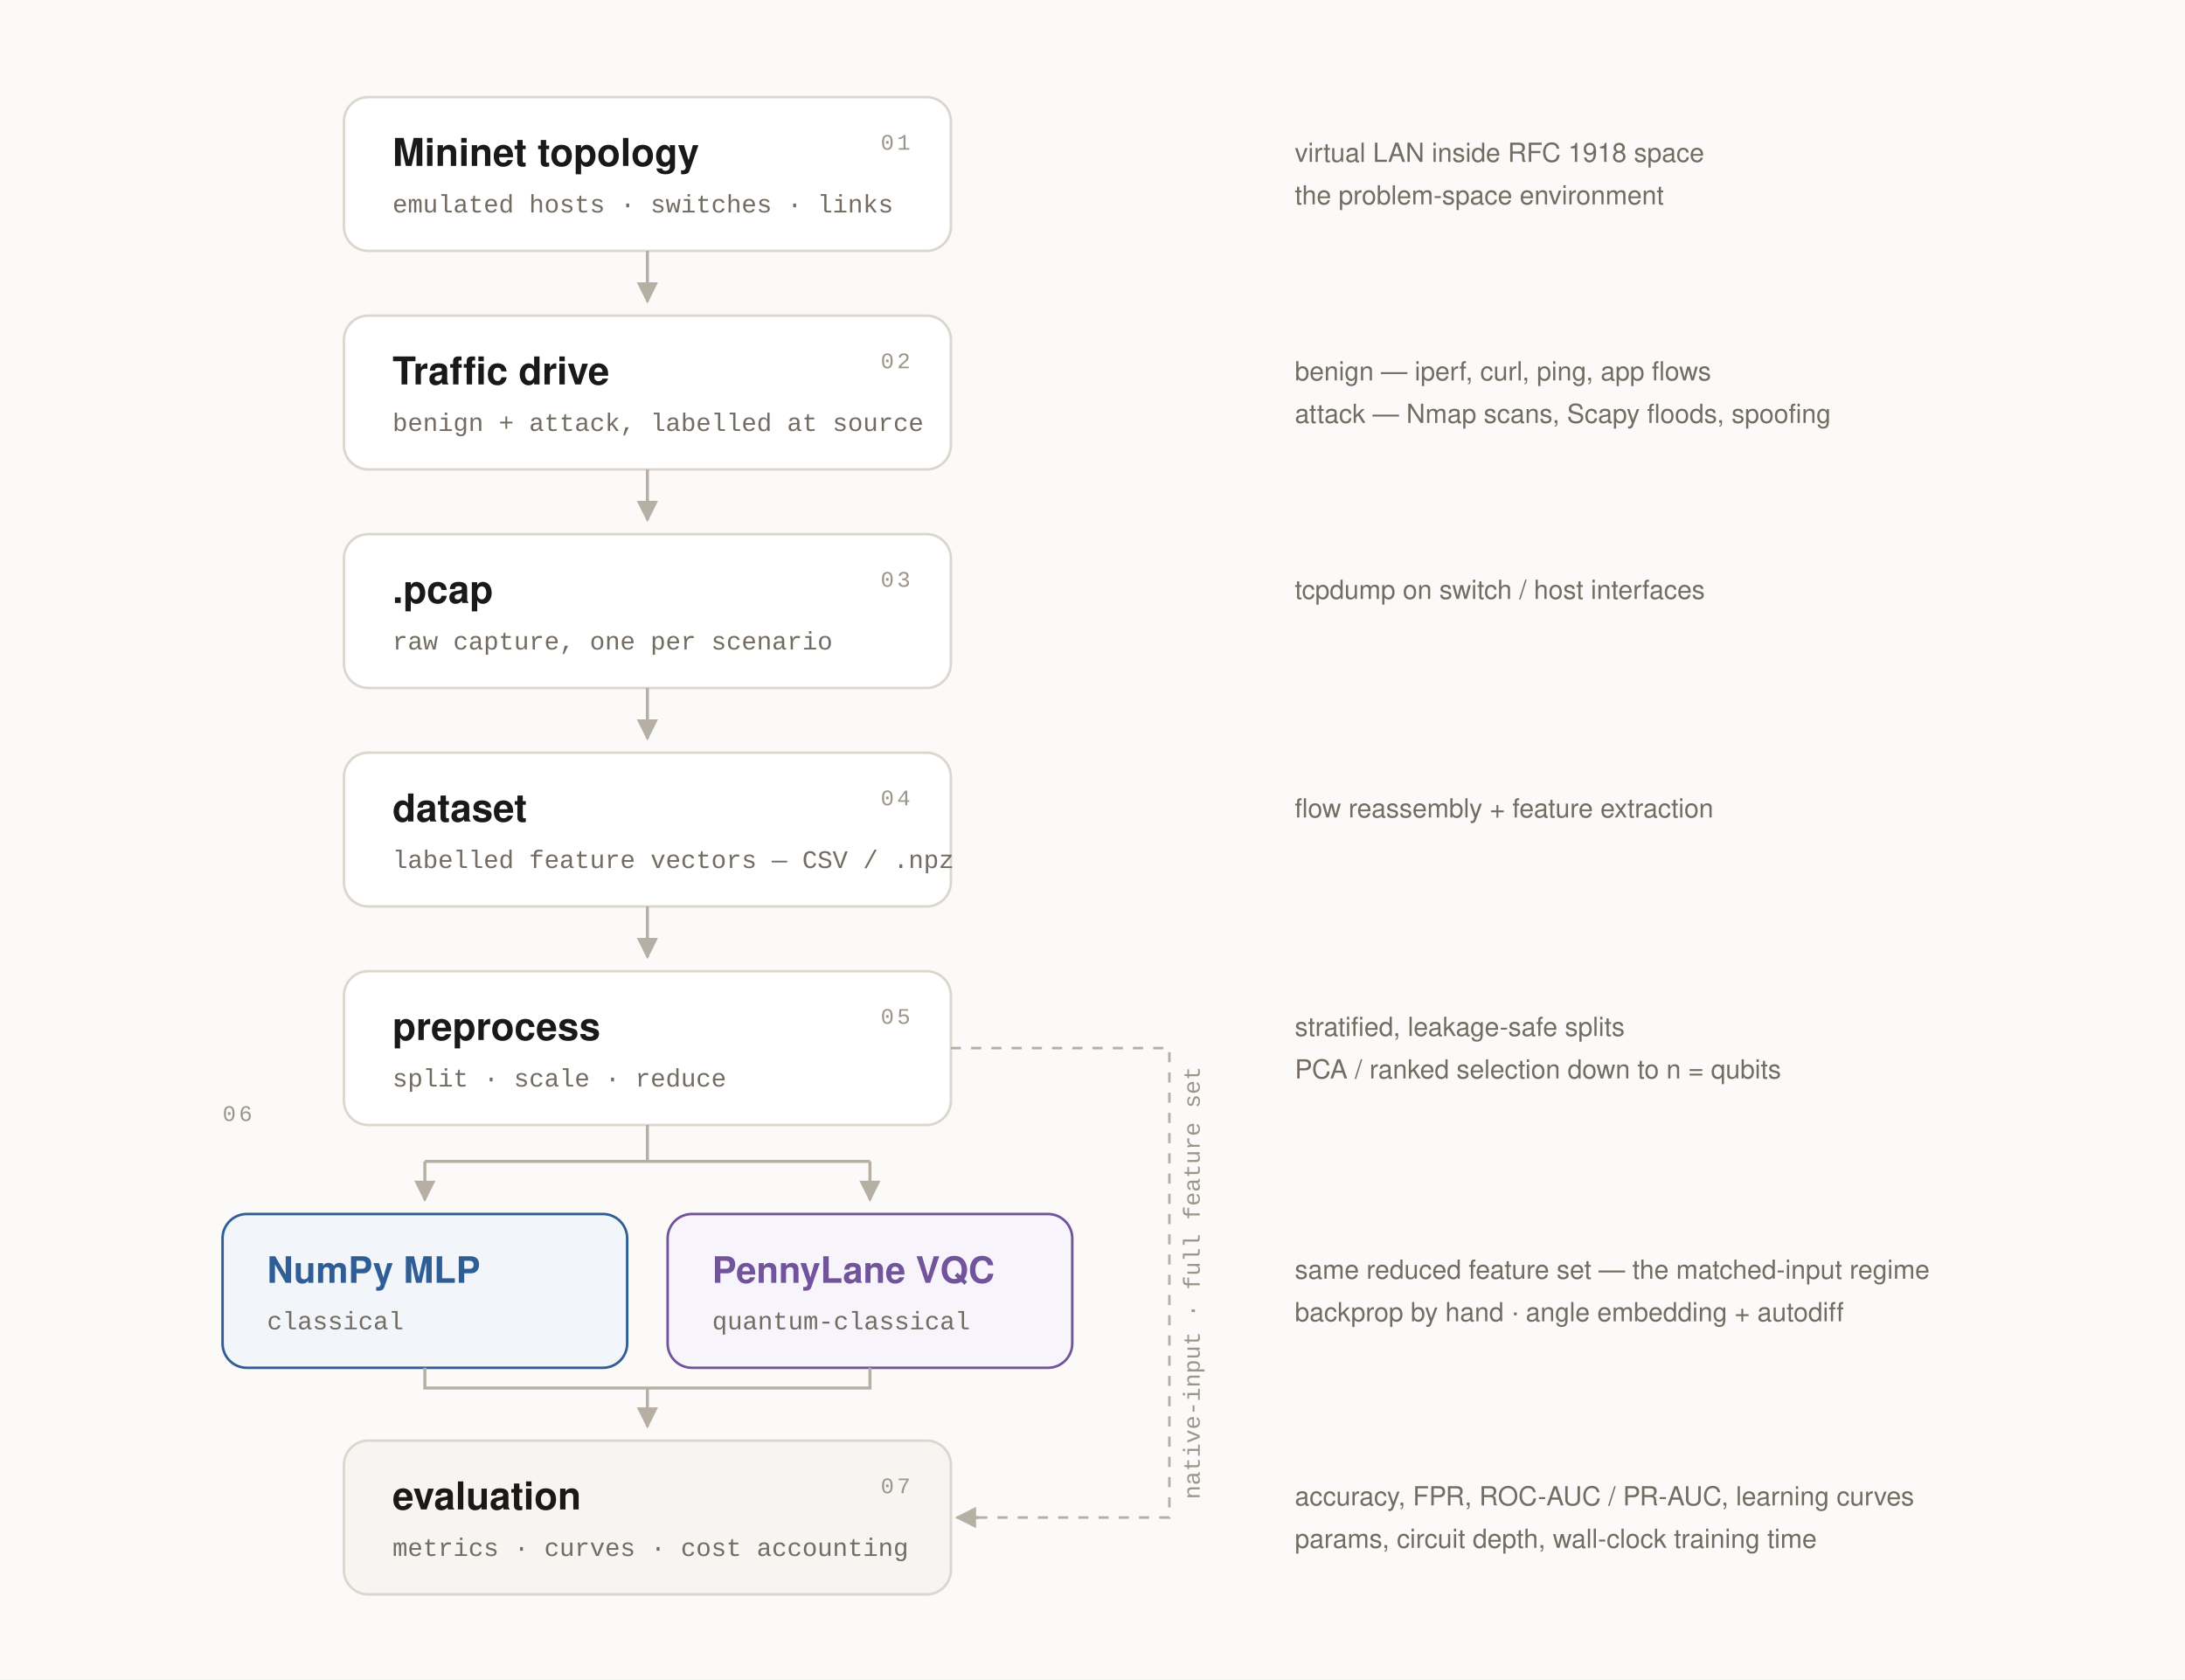
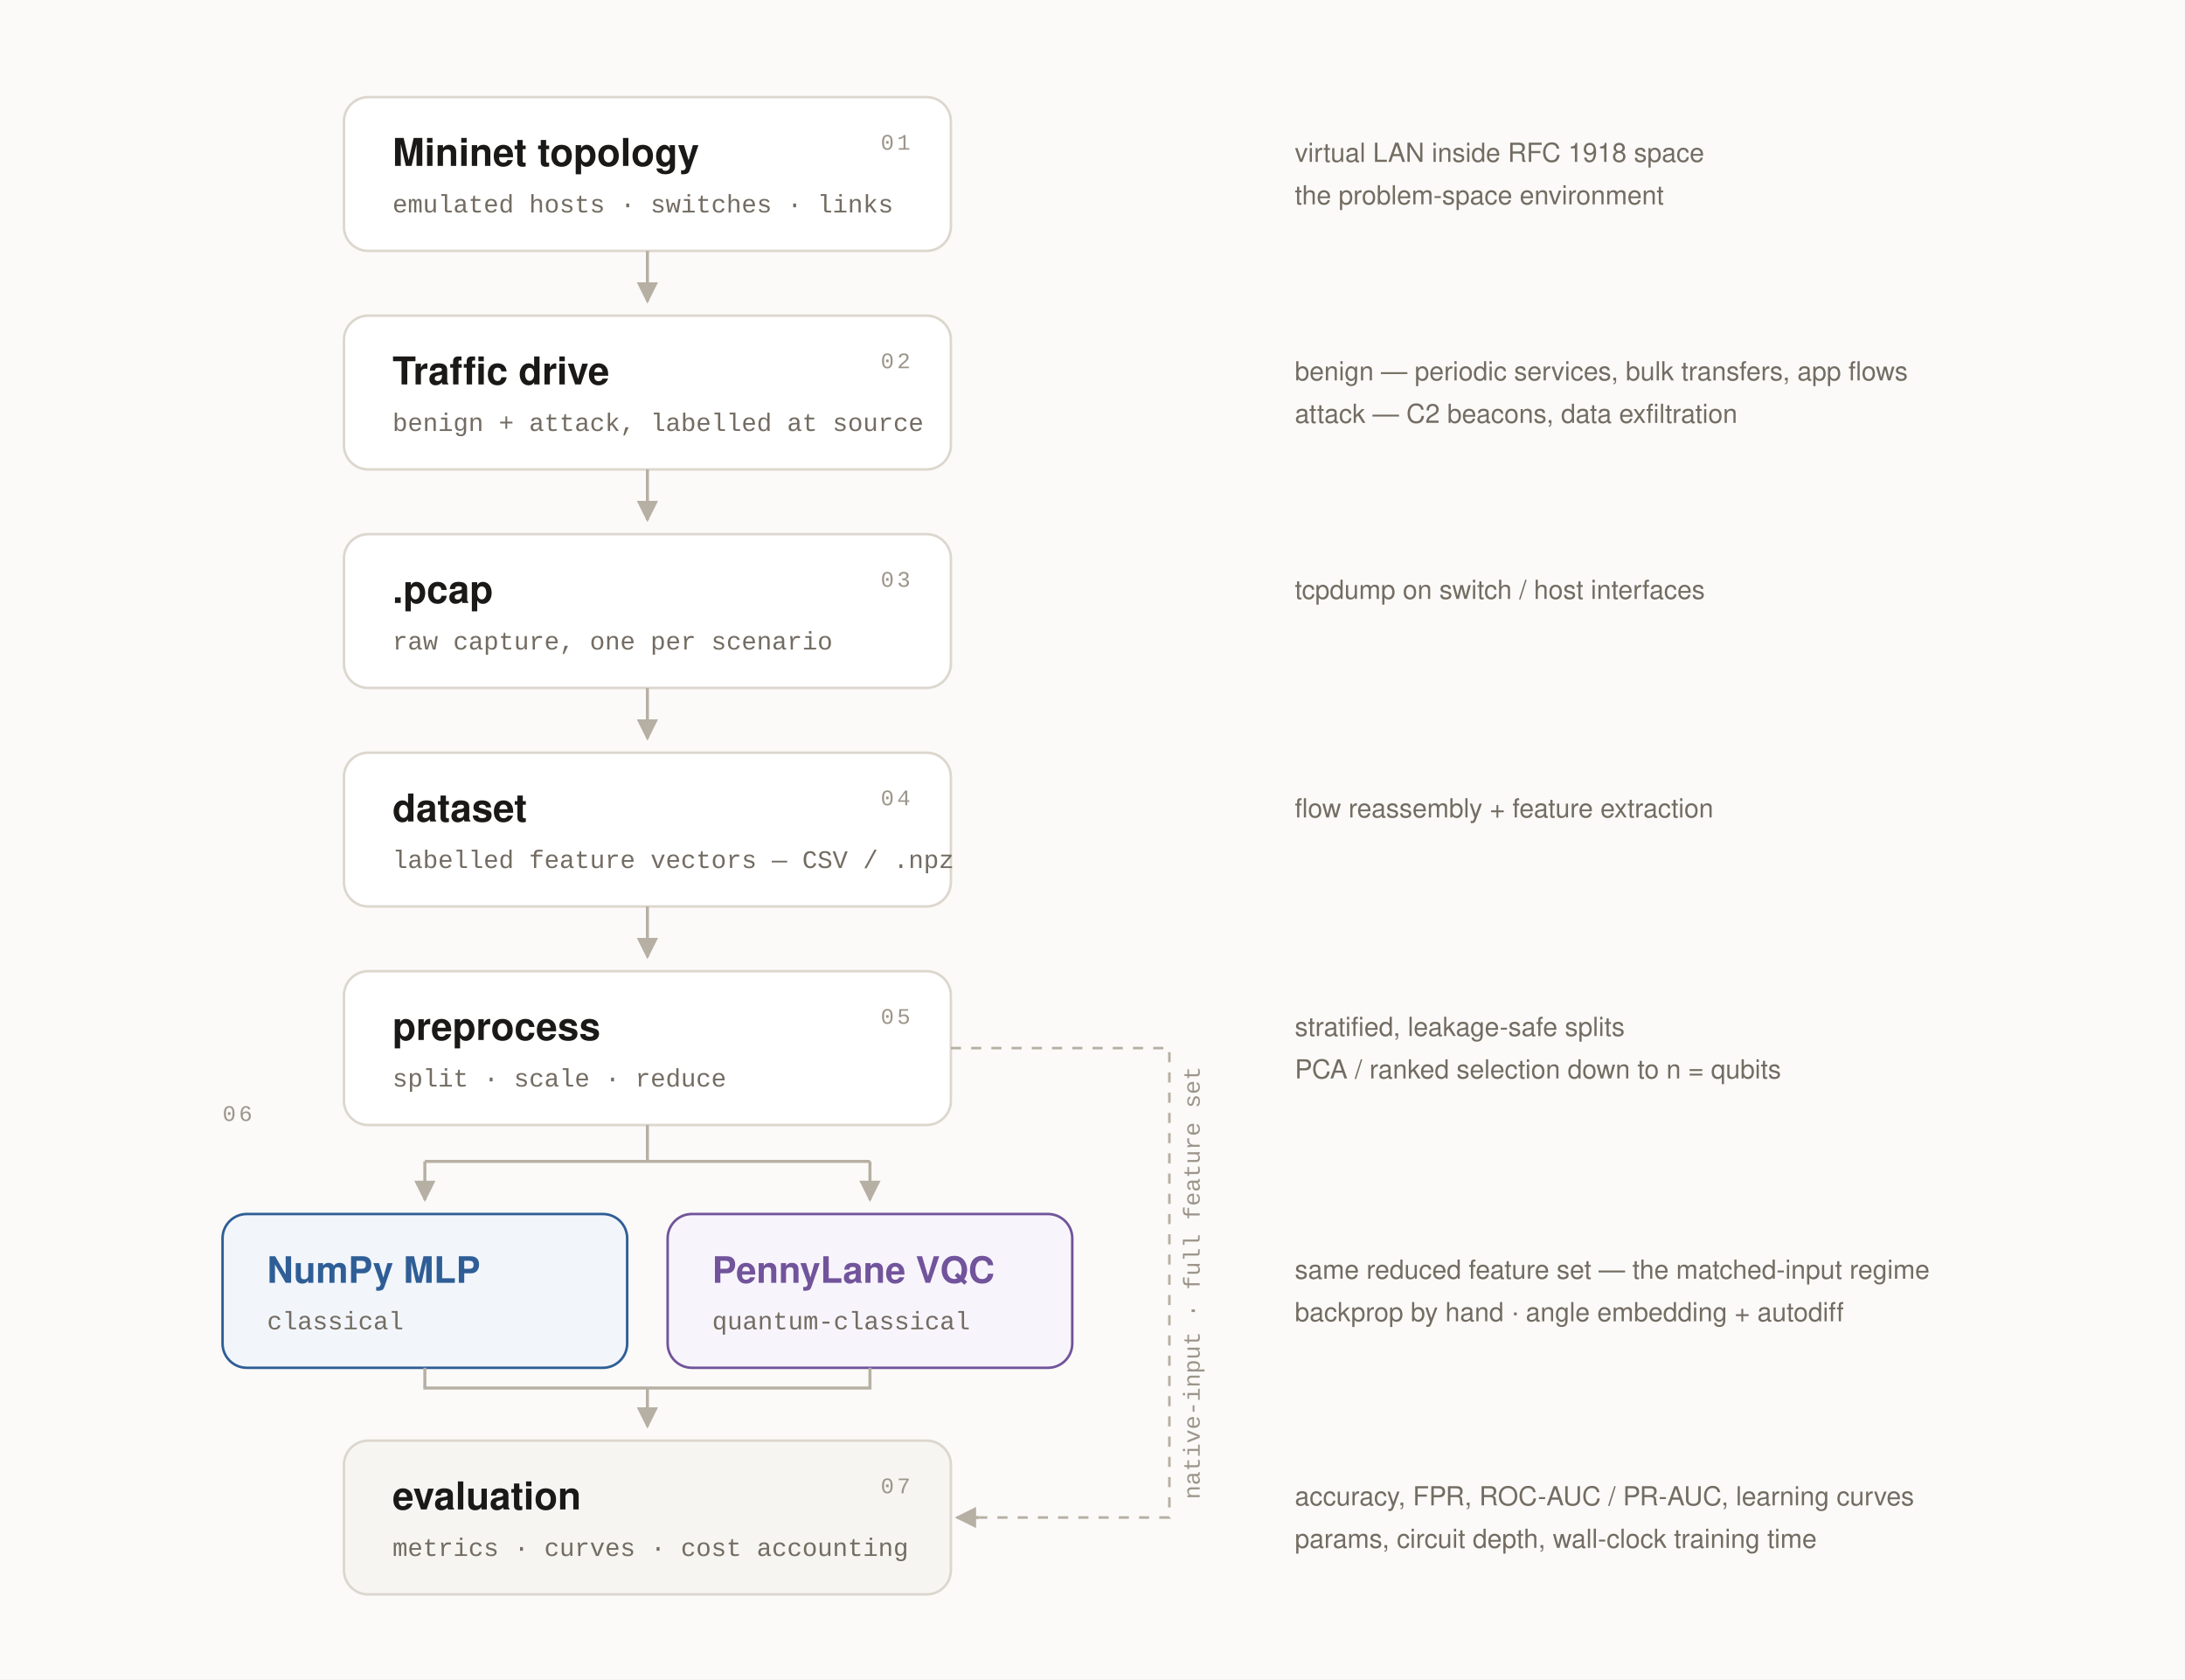
<svg xmlns="http://www.w3.org/2000/svg" viewBox="0 0 1080 830" width="1080" height="830" role="img" aria-label="q-ids pipeline diagram">
  <defs>
    <marker id="ah-light" viewBox="0 0 10 10" refX="9" refY="5" markerWidth="7" markerHeight="7" orient="auto-start-reverse">
      <path d="M 0 0 L 10 5 L 0 10 z" fill="#b6afa3" />
    </marker>
  </defs>
  <rect width="1080" height="830" fill="#fbfaf8" />
  <rect x="170" y="48" width="300" height="76" rx="12" fill="#ffffff" stroke="#dcd7ce" stroke-width="1.25" />
  <text x="450" y="74" font-family="ui-monospace,SFMono-Regular,Menlo,Consolas,&quot;Liberation Mono&quot;,monospace" font-size="11" font-weight="400" fill="#9c958a" text-anchor="end" letter-spacing="1.5">01</text>
  <text x="194" y="82" font-family="ui-sans-serif,-apple-system,BlinkMacSystemFont,&quot;Segoe UI&quot;,Helvetica,Arial,sans-serif" font-size="19" font-weight="600" fill="#1b1917" text-anchor="start">Mininet topology</text>
  <text x="194" y="105" font-family="ui-monospace,SFMono-Regular,Menlo,Consolas,&quot;Liberation Mono&quot;,monospace" font-size="12.5" font-weight="400" fill="#736c62" text-anchor="start">emulated hosts · switches · links</text>
  <text x="640" y="80" font-family="ui-sans-serif,-apple-system,BlinkMacSystemFont,&quot;Segoe UI&quot;,Helvetica,Arial,sans-serif" font-size="13" font-weight="400" fill="#736c62" text-anchor="start">virtual LAN inside RFC 1918 space</text>
  <text x="640" y="101" font-family="ui-sans-serif,-apple-system,BlinkMacSystemFont,&quot;Segoe UI&quot;,Helvetica,Arial,sans-serif" font-size="13" font-weight="400" fill="#736c62" text-anchor="start">the problem-space environment</text>
  <rect x="170" y="156" width="300" height="76" rx="12" fill="#ffffff" stroke="#dcd7ce" stroke-width="1.25" />
  <text x="450" y="182" font-family="ui-monospace,SFMono-Regular,Menlo,Consolas,&quot;Liberation Mono&quot;,monospace" font-size="11" font-weight="400" fill="#9c958a" text-anchor="end" letter-spacing="1.5">02</text>
  <text x="194" y="190" font-family="ui-sans-serif,-apple-system,BlinkMacSystemFont,&quot;Segoe UI&quot;,Helvetica,Arial,sans-serif" font-size="19" font-weight="600" fill="#1b1917" text-anchor="start">Traffic drive</text>
  <text x="194" y="213" font-family="ui-monospace,SFMono-Regular,Menlo,Consolas,&quot;Liberation Mono&quot;,monospace" font-size="12.5" font-weight="400" fill="#736c62" text-anchor="start">benign + attack, labelled at source</text>
-   <text x="640" y="188" font-family="ui-sans-serif,-apple-system,BlinkMacSystemFont,&quot;Segoe UI&quot;,Helvetica,Arial,sans-serif" font-size="13" font-weight="400" fill="#736c62" text-anchor="start">benign — iperf, curl, ping, app flows</text>
-   <text x="640" y="209" font-family="ui-sans-serif,-apple-system,BlinkMacSystemFont,&quot;Segoe UI&quot;,Helvetica,Arial,sans-serif" font-size="13" font-weight="400" fill="#736c62" text-anchor="start">attack — Nmap scans, Scapy floods, spoofing</text>
+   <text x="640" y="188" font-family="ui-sans-serif,-apple-system,BlinkMacSystemFont,&quot;Segoe UI&quot;,Helvetica,Arial,sans-serif" font-size="13" font-weight="400" fill="#736c62" text-anchor="start">benign — periodic services, bulk transfers, app flows</text>
+   <text x="640" y="209" font-family="ui-sans-serif,-apple-system,BlinkMacSystemFont,&quot;Segoe UI&quot;,Helvetica,Arial,sans-serif" font-size="13" font-weight="400" fill="#736c62" text-anchor="start">attack — C2 beacons, data exfiltration</text>
  <rect x="170" y="264" width="300" height="76" rx="12" fill="#ffffff" stroke="#dcd7ce" stroke-width="1.25" />
  <text x="450" y="290" font-family="ui-monospace,SFMono-Regular,Menlo,Consolas,&quot;Liberation Mono&quot;,monospace" font-size="11" font-weight="400" fill="#9c958a" text-anchor="end" letter-spacing="1.5">03</text>
  <text x="194" y="298" font-family="ui-sans-serif,-apple-system,BlinkMacSystemFont,&quot;Segoe UI&quot;,Helvetica,Arial,sans-serif" font-size="19" font-weight="600" fill="#1b1917" text-anchor="start">.pcap</text>
  <text x="194" y="321" font-family="ui-monospace,SFMono-Regular,Menlo,Consolas,&quot;Liberation Mono&quot;,monospace" font-size="12.5" font-weight="400" fill="#736c62" text-anchor="start">raw capture, one per scenario</text>
  <text x="640" y="296" font-family="ui-sans-serif,-apple-system,BlinkMacSystemFont,&quot;Segoe UI&quot;,Helvetica,Arial,sans-serif" font-size="13" font-weight="400" fill="#736c62" text-anchor="start">tcpdump on switch / host interfaces</text>
  <rect x="170" y="372" width="300" height="76" rx="12" fill="#ffffff" stroke="#dcd7ce" stroke-width="1.25" />
  <text x="450" y="398" font-family="ui-monospace,SFMono-Regular,Menlo,Consolas,&quot;Liberation Mono&quot;,monospace" font-size="11" font-weight="400" fill="#9c958a" text-anchor="end" letter-spacing="1.5">04</text>
  <text x="194" y="406" font-family="ui-sans-serif,-apple-system,BlinkMacSystemFont,&quot;Segoe UI&quot;,Helvetica,Arial,sans-serif" font-size="19" font-weight="600" fill="#1b1917" text-anchor="start">dataset</text>
  <text x="194" y="429" font-family="ui-monospace,SFMono-Regular,Menlo,Consolas,&quot;Liberation Mono&quot;,monospace" font-size="12.5" font-weight="400" fill="#736c62" text-anchor="start">labelled feature vectors — CSV / .npz</text>
  <text x="640" y="404" font-family="ui-sans-serif,-apple-system,BlinkMacSystemFont,&quot;Segoe UI&quot;,Helvetica,Arial,sans-serif" font-size="13" font-weight="400" fill="#736c62" text-anchor="start">flow reassembly + feature extraction</text>
  <rect x="170" y="480" width="300" height="76" rx="12" fill="#ffffff" stroke="#dcd7ce" stroke-width="1.25" />
  <text x="450" y="506" font-family="ui-monospace,SFMono-Regular,Menlo,Consolas,&quot;Liberation Mono&quot;,monospace" font-size="11" font-weight="400" fill="#9c958a" text-anchor="end" letter-spacing="1.5">05</text>
  <text x="194" y="514" font-family="ui-sans-serif,-apple-system,BlinkMacSystemFont,&quot;Segoe UI&quot;,Helvetica,Arial,sans-serif" font-size="19" font-weight="600" fill="#1b1917" text-anchor="start">preprocess</text>
  <text x="194" y="537" font-family="ui-monospace,SFMono-Regular,Menlo,Consolas,&quot;Liberation Mono&quot;,monospace" font-size="12.5" font-weight="400" fill="#736c62" text-anchor="start">split · scale · reduce</text>
  <text x="640" y="512" font-family="ui-sans-serif,-apple-system,BlinkMacSystemFont,&quot;Segoe UI&quot;,Helvetica,Arial,sans-serif" font-size="13" font-weight="400" fill="#736c62" text-anchor="start">stratified, leakage-safe splits</text>
  <text x="640" y="533" font-family="ui-sans-serif,-apple-system,BlinkMacSystemFont,&quot;Segoe UI&quot;,Helvetica,Arial,sans-serif" font-size="13" font-weight="400" fill="#736c62" text-anchor="start">PCA / ranked selection down to n = qubits</text>
  <line x1="320" y1="124" x2="320" y2="149" stroke="#b6afa3" stroke-width="1.5" marker-end="url(#ah-light)" />
  <line x1="320" y1="232" x2="320" y2="257" stroke="#b6afa3" stroke-width="1.5" marker-end="url(#ah-light)" />
  <line x1="320" y1="340" x2="320" y2="365" stroke="#b6afa3" stroke-width="1.5" marker-end="url(#ah-light)" />
  <line x1="320" y1="448" x2="320" y2="473" stroke="#b6afa3" stroke-width="1.5" marker-end="url(#ah-light)" />
  <path d="M 320 556 V 574 H 210 M 320 574 H 430" fill="none" stroke="#b6afa3" stroke-width="1.5" />
  <line x1="210" y1="574" x2="210" y2="593" stroke="#b6afa3" stroke-width="1.5" marker-end="url(#ah-light)" />
  <line x1="430" y1="574" x2="430" y2="593" stroke="#b6afa3" stroke-width="1.5" marker-end="url(#ah-light)" />
  <text x="110" y="554" font-family="ui-monospace,SFMono-Regular,Menlo,Consolas,&quot;Liberation Mono&quot;,monospace" font-size="11" font-weight="400" fill="#9c958a" text-anchor="start" letter-spacing="1.5">06</text>
  <rect x="110" y="600" width="200" height="76" rx="12" fill="#f2f6fb" stroke="#2f5e96" stroke-width="1.25" />
  <text x="132" y="634" font-family="ui-sans-serif,-apple-system,BlinkMacSystemFont,&quot;Segoe UI&quot;,Helvetica,Arial,sans-serif" font-size="18" font-weight="600" fill="#2f5e96" text-anchor="start">NumPy MLP</text>
  <text x="132" y="657" font-family="ui-monospace,SFMono-Regular,Menlo,Consolas,&quot;Liberation Mono&quot;,monospace" font-size="12.5" font-weight="400" fill="#736c62" text-anchor="start">classical</text>
  <rect x="330" y="600" width="200" height="76" rx="12" fill="#f8f4fc" stroke="#71549b" stroke-width="1.25" />
  <text x="352" y="634" font-family="ui-sans-serif,-apple-system,BlinkMacSystemFont,&quot;Segoe UI&quot;,Helvetica,Arial,sans-serif" font-size="18" font-weight="600" fill="#71549b" text-anchor="start">PennyLane VQC</text>
  <text x="352" y="657" font-family="ui-monospace,SFMono-Regular,Menlo,Consolas,&quot;Liberation Mono&quot;,monospace" font-size="12.5" font-weight="400" fill="#736c62" text-anchor="start">quantum-classical</text>
  <text x="640" y="632" font-family="ui-sans-serif,-apple-system,BlinkMacSystemFont,&quot;Segoe UI&quot;,Helvetica,Arial,sans-serif" font-size="13" font-weight="400" fill="#736c62" text-anchor="start">same reduced feature set — the matched-input regime</text>
  <text x="640" y="653" font-family="ui-sans-serif,-apple-system,BlinkMacSystemFont,&quot;Segoe UI&quot;,Helvetica,Arial,sans-serif" font-size="13" font-weight="400" fill="#736c62" text-anchor="start">backprop by hand  ·  angle embedding + autodiff</text>
  <path d="M 210 676 V 686 H 430 V 676" fill="none" stroke="#b6afa3" stroke-width="1.5" />
  <line x1="320" y1="686" x2="320" y2="705" stroke="#b6afa3" stroke-width="1.5" marker-end="url(#ah-light)" />
  <rect x="170" y="712" width="300" height="76" rx="12" fill="#f6f5f1" stroke="#dcd7ce" stroke-width="1.25" />
  <text x="450" y="738" font-family="ui-monospace,SFMono-Regular,Menlo,Consolas,&quot;Liberation Mono&quot;,monospace" font-size="11" font-weight="400" fill="#9c958a" text-anchor="end" letter-spacing="1.5">07</text>
  <text x="194" y="746" font-family="ui-sans-serif,-apple-system,BlinkMacSystemFont,&quot;Segoe UI&quot;,Helvetica,Arial,sans-serif" font-size="19" font-weight="600" fill="#1b1917" text-anchor="start">evaluation</text>
  <text x="194" y="769" font-family="ui-monospace,SFMono-Regular,Menlo,Consolas,&quot;Liberation Mono&quot;,monospace" font-size="12.5" font-weight="400" fill="#736c62" text-anchor="start">metrics · curves · cost accounting</text>
  <text x="640" y="744" font-family="ui-sans-serif,-apple-system,BlinkMacSystemFont,&quot;Segoe UI&quot;,Helvetica,Arial,sans-serif" font-size="13" font-weight="400" fill="#736c62" text-anchor="start">accuracy, FPR, ROC-AUC / PR-AUC, learning curves</text>
  <text x="640" y="765" font-family="ui-sans-serif,-apple-system,BlinkMacSystemFont,&quot;Segoe UI&quot;,Helvetica,Arial,sans-serif" font-size="13" font-weight="400" fill="#736c62" text-anchor="start">params, circuit depth, wall-clock training time</text>
  <path d="M 470 518 H 578 V 750 H 484" fill="none" stroke="#b6afa3" stroke-width="1.25" stroke-dasharray="5 5" />
  <line x1="484" y1="750" x2="473" y2="750" stroke="#b6afa3" stroke-width="1.5" marker-end="url(#ah-light)" />
  <text transform="translate(593 634) rotate(-90)" font-family="ui-monospace,SFMono-Regular,Menlo,Consolas,&quot;Liberation Mono&quot;,monospace" font-size="11.5" fill="#9c958a" text-anchor="middle">native-input · full feature set</text>
</svg>
